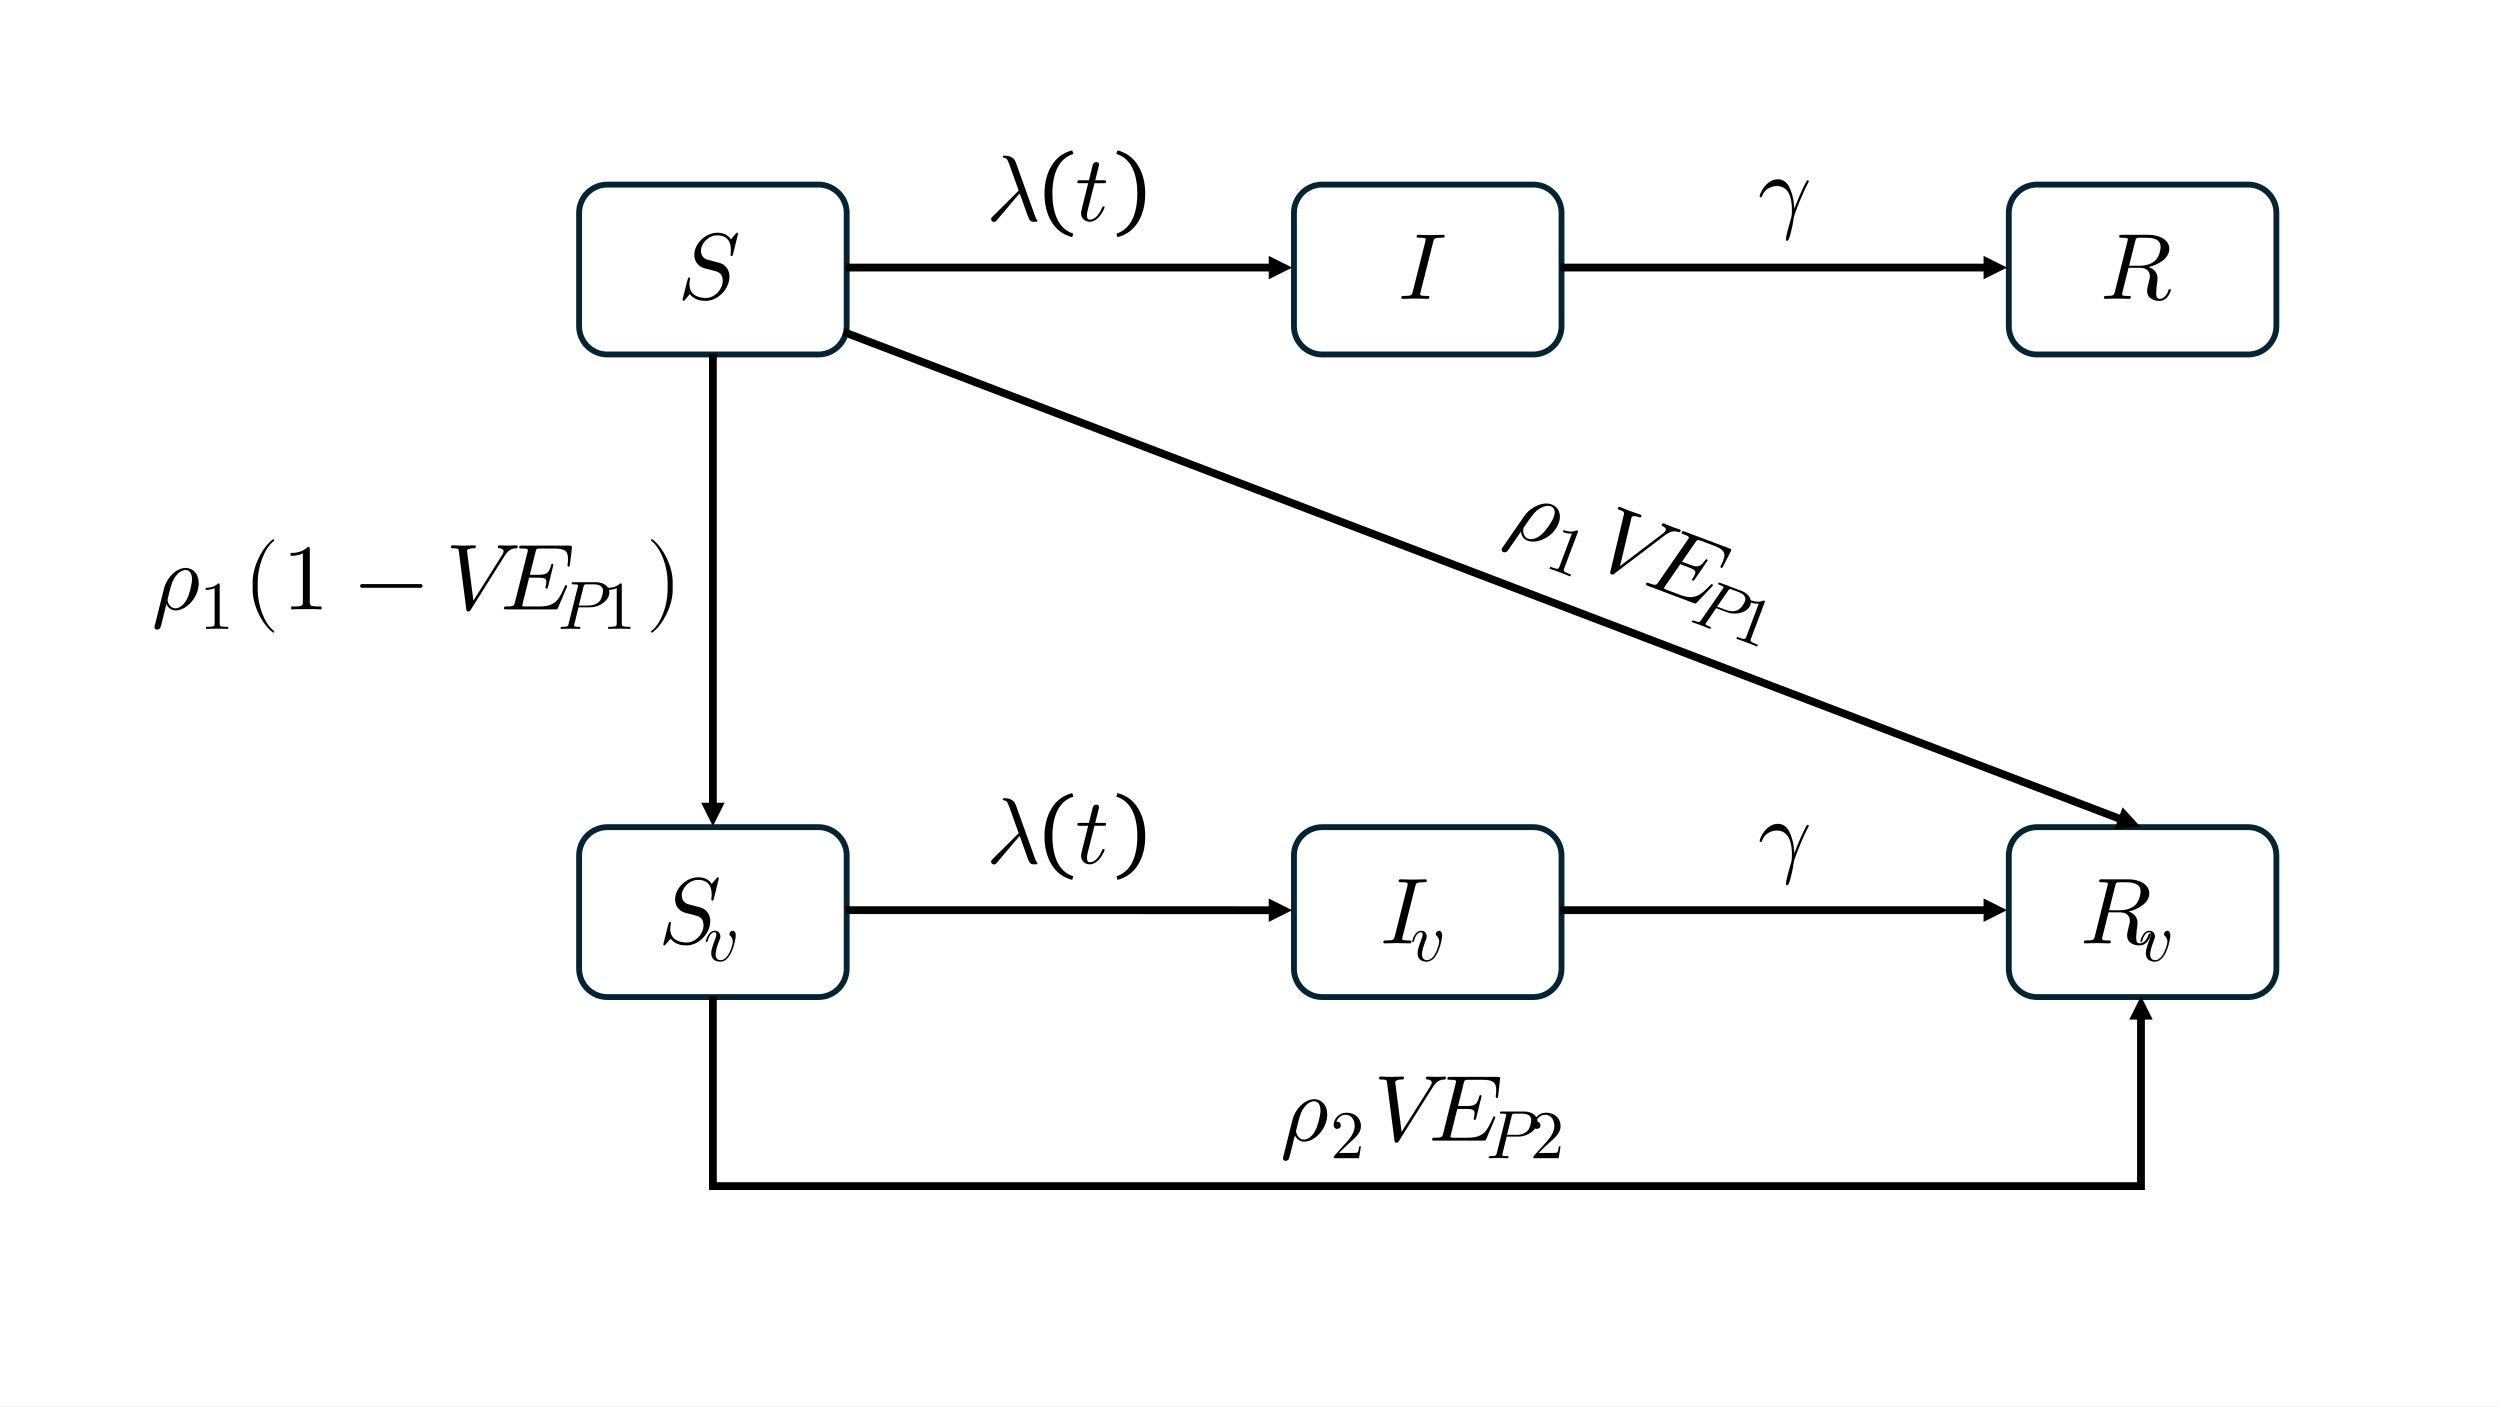
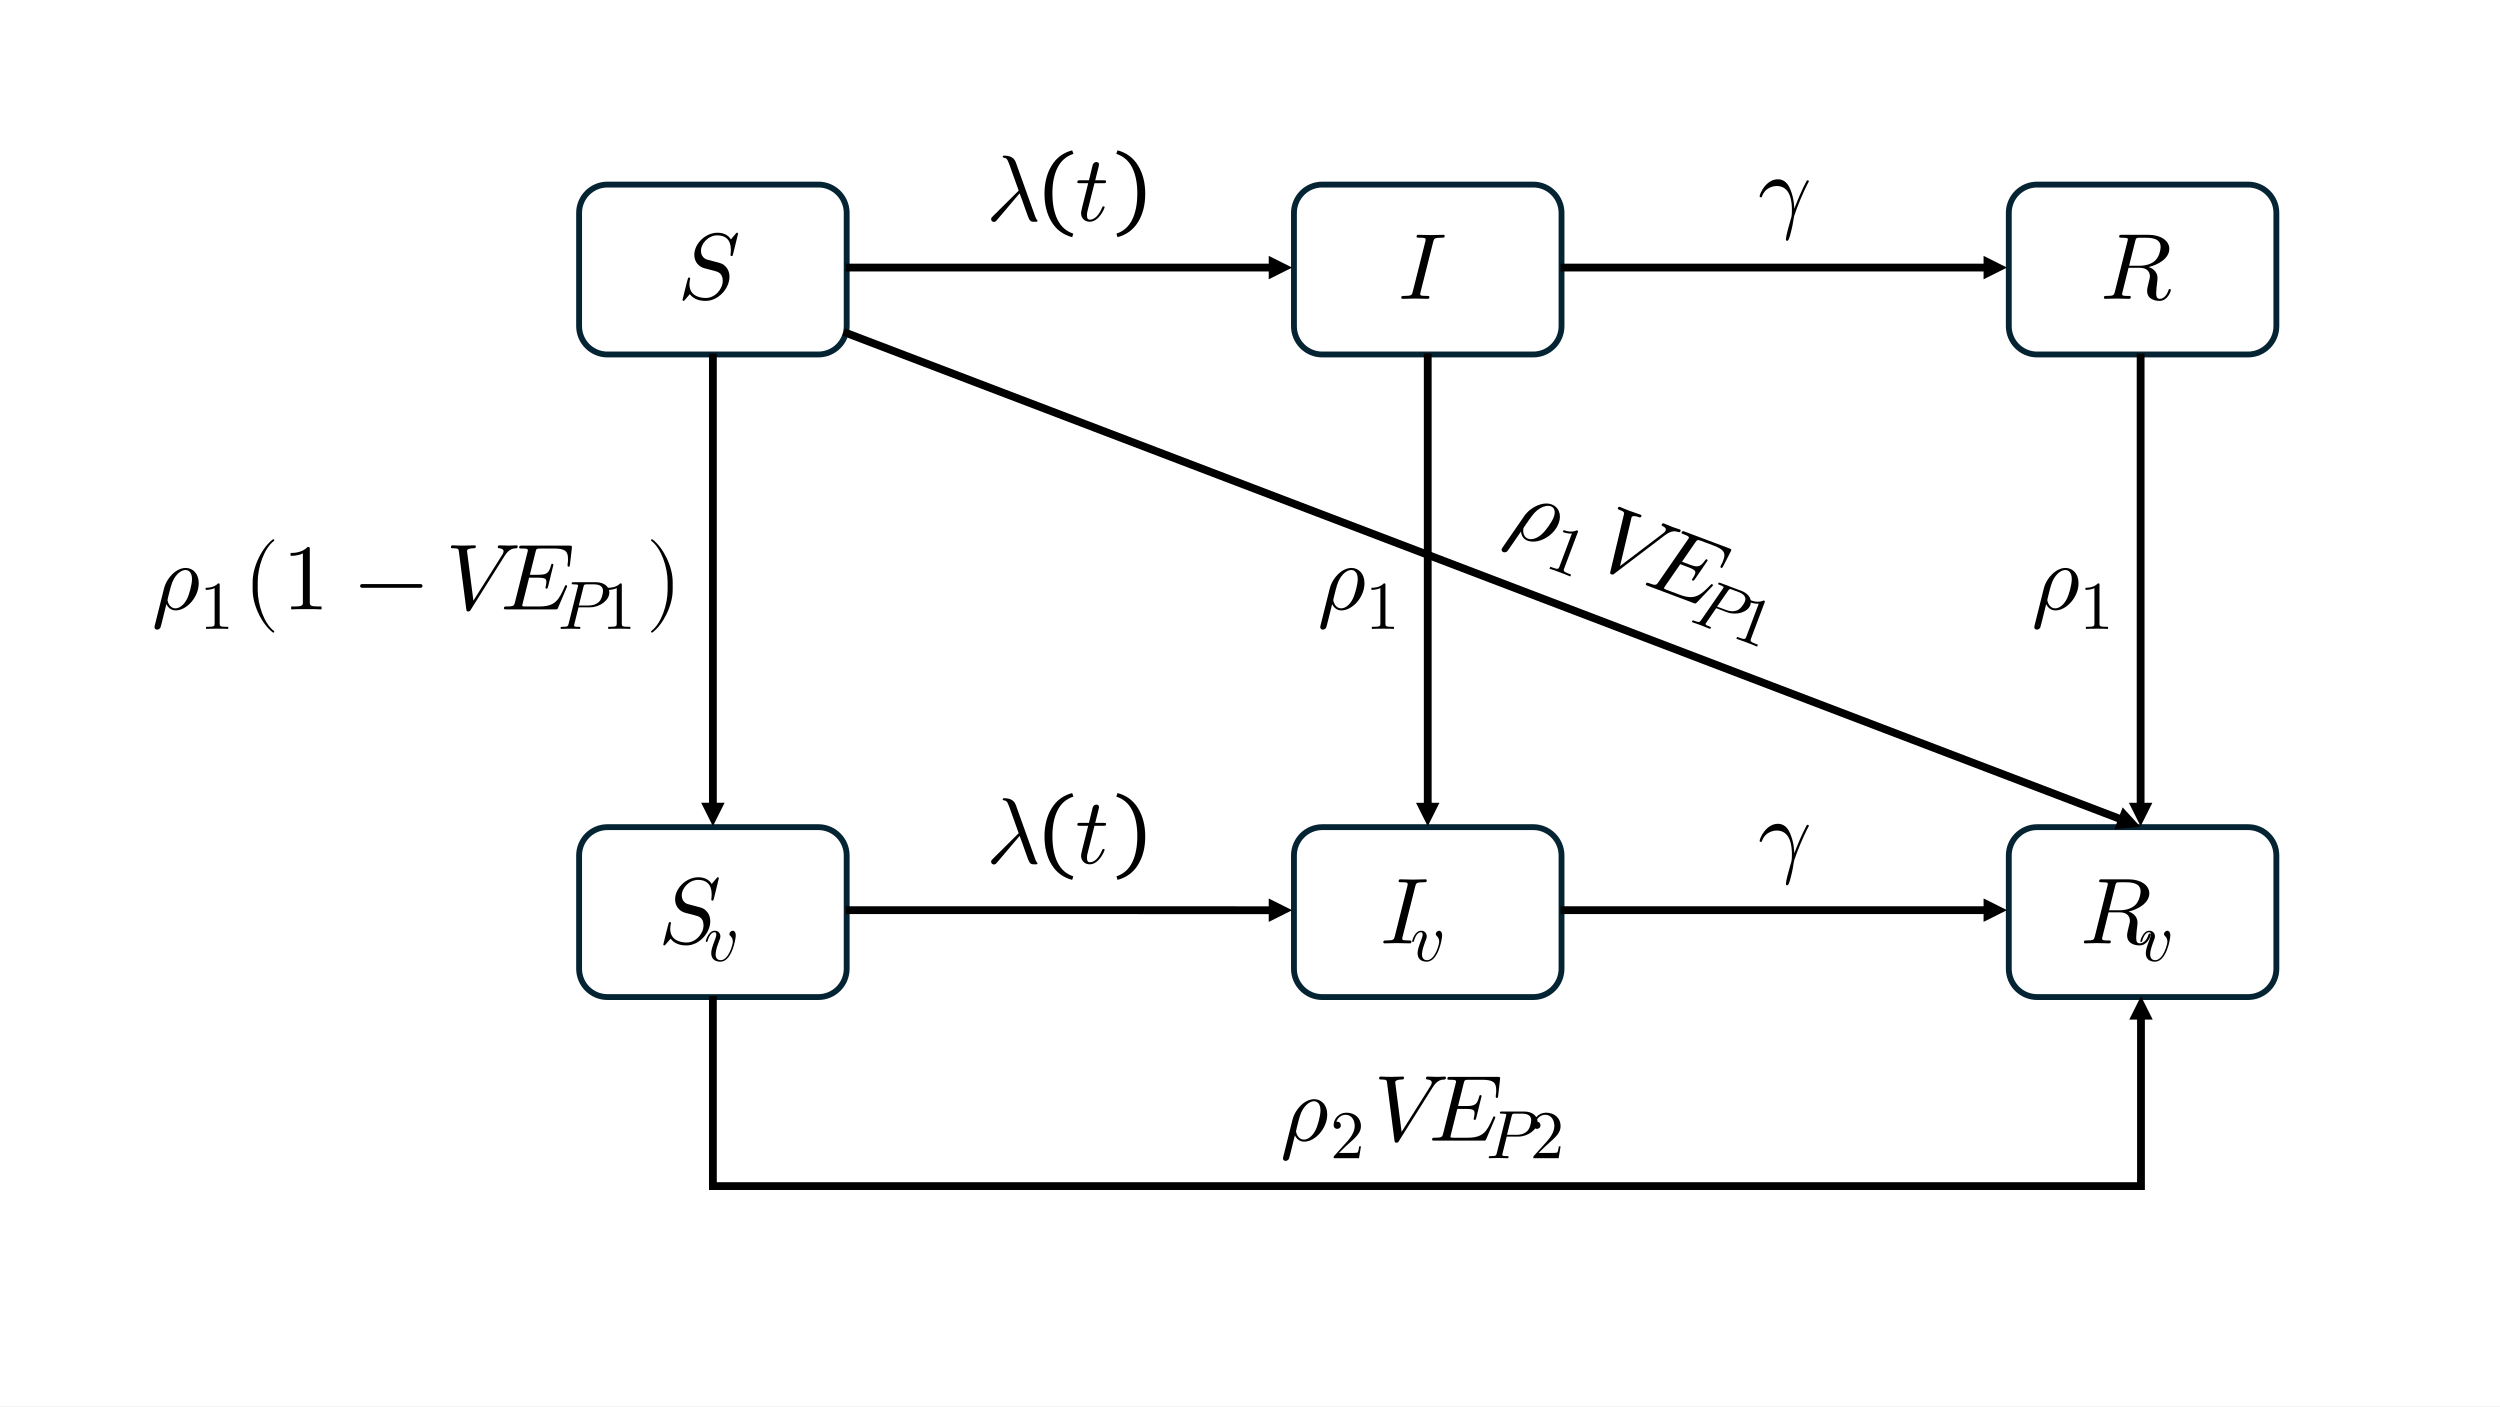
<svg xmlns="http://www.w3.org/2000/svg" width="1280" height="720" overflow="hidden">
  <g>
    <rect x="0" y="0" width="1280" height="720" fill="#FFFFFF" />
    <path d="M296.5 109C296.5 100.992 302.992 94.5 311 94.5L419 94.5C427.008 94.5 433.5 100.992 433.5 109L433.5 167C433.5 175.008 427.008 181.5 419 181.5L311 181.5C302.992 181.5 296.5 175.008 296.5 167Z" stroke="#042433" stroke-width="3" stroke-miterlimit="8" fill="none" fill-rule="evenodd" />
    <text font-family="Cambria Math,Cambria Math_MSFontService,sans-serif" font-weight="400" font-size="48" transform="translate(346.943 153)">𝑆</text>
    <path d="M662.5 109C662.5 100.992 668.992 94.5 677 94.5L785 94.5C793.008 94.5 799.5 100.992 799.5 109L799.5 167C799.5 175.008 793.008 181.5 785 181.5L677 181.5C668.992 181.5 662.5 175.008 662.5 167Z" stroke="#042433" stroke-width="3" stroke-miterlimit="8" fill="none" fill-rule="evenodd" />
    <text font-family="Cambria Math,Cambria Math_MSFontService,sans-serif" font-weight="400" font-size="48" transform="translate(715.823 153)">𝐼</text>
    <path d="M1028.5 109C1028.5 100.992 1034.99 94.5 1043 94.5L1151 94.5C1159.01 94.5 1165.5 100.992 1165.5 109L1165.5 167C1165.5 175.008 1159.01 181.5 1151 181.5L1043 181.5C1034.99 181.5 1028.5 175.008 1028.5 167Z" stroke="#042433" stroke-width="3" stroke-miterlimit="8" fill="none" fill-rule="evenodd" />
    <text font-family="Cambria Math,Cambria Math_MSFontService,sans-serif" font-weight="400" font-size="48" transform="translate(1075.22 153)">𝑅</text>
    <path d="M296.5 438C296.5 429.992 302.992 423.5 311 423.5L419 423.5C427.008 423.5 433.5 429.992 433.5 438L433.5 496C433.5 504.008 427.008 510.5 419 510.5L311 510.5C302.992 510.5 296.5 504.008 296.5 496Z" stroke="#042433" stroke-width="3" stroke-miterlimit="8" fill="none" fill-rule="evenodd" />
    <text font-family="Cambria Math,Cambria Math_MSFontService,sans-serif" font-weight="400" font-size="48" transform="translate(337.11 483)">𝑆</text>
    <text font-family="Cambria Math,Cambria Math_MSFontService,sans-serif" font-weight="400" font-size="35" transform="translate(360.336 492)">𝑣</text>
    <path d="M662.5 438C662.5 429.992 668.992 423.5 677 423.5L785 423.5C793.008 423.5 799.5 429.992 799.5 438L799.5 496C799.5 504.008 793.008 510.5 785 510.5L677 510.5C668.992 510.5 662.5 504.008 662.5 496Z" stroke="#042433" stroke-width="3" stroke-miterlimit="8" fill="none" fill-rule="evenodd" />
    <text font-family="Cambria Math,Cambria Math_MSFontService,sans-serif" font-weight="400" font-size="48" transform="translate(706.636 483)">𝐼</text>
    <text font-family="Cambria Math,Cambria Math_MSFontService,sans-serif" font-weight="400" font-size="35" transform="translate(721.989 492)">𝑣</text>
    <path d="M1028.5 438C1028.5 429.992 1034.99 423.5 1043 423.5L1151 423.5C1159.01 423.5 1165.5 429.992 1165.5 438L1165.5 496C1165.5 504.008 1159.01 510.5 1151 510.5L1043 510.5C1034.99 510.5 1028.5 504.008 1028.5 496Z" stroke="#042433" stroke-width="3" stroke-miterlimit="8" fill="none" fill-rule="evenodd" />
    <text font-family="Cambria Math,Cambria Math_MSFontService,sans-serif" font-weight="400" font-size="48" transform="translate(1064.98 483)">𝑅</text>
    <text font-family="Cambria Math,Cambria Math_MSFontService,sans-serif" font-weight="400" font-size="35" transform="translate(1094.83 492)">𝑣</text>
    <path d="M433 135 651.589 135 651.589 139 433 139ZM649.59 131 661.59 137 649.59 143Z" />
    <path d="M799 135 1017.59 135 1017.59 139 799 139ZM1015.59 131 1027.59 137 1015.59 143Z" />
    <path d="M433 464 651.59 464.028 651.589 468.028 433 468ZM649.59 460.028 661.59 466.029 649.589 472.028Z" />
    <path d="M799 464 1017.59 464 1017.59 468 799 468ZM1015.59 460 1027.59 466 1015.59 472Z" />
    <path d="M2-8.67615e-07 2 232.013-2 232.013-2 8.67615e-07ZM6 230.013 0 242.013-6 230.013Z" transform="matrix(-1 0 0 1 365 181)" />
    <text font-family="Cambria Math,Cambria Math_MSFontService,sans-serif" font-weight="400" font-size="48" transform="translate(900.08 443)">𝛾</text>
    <text font-family="Cambria Math,Cambria Math_MSFontService,sans-serif" font-weight="400" font-size="48" transform="translate(900.08 113)">𝛾</text>
    <text font-family="Cambria Math,Cambria Math_MSFontService,sans-serif" font-weight="400" font-size="48" transform="translate(504.908 113)">𝜆</text>
    <path d="M572.178 76.969C576.741 78.172 580.245 80.77 582.69 84.762 585.135 88.754 586.358 93.57 586.358 99.211 586.358 104.867 585.139 109.684 582.702 113.66 580.264 117.637 576.756 120.227 572.178 121.43L571.616 119.625C575.225 118.422 577.909 116.047 579.667 112.5 581.424 108.953 582.303 104.445 582.303 98.977 582.303 93.695 581.428 89.309 579.678 85.817 577.928 82.324 575.217 79.977 571.545 78.774ZM548.96 76.969 549.593 78.774C545.936 79.977 543.229 82.324 541.472 85.817 539.714 89.309 538.835 93.695 538.835 98.977 538.835 104.445 539.714 108.953 541.472 112.5 543.229 116.047 545.913 118.422 549.522 119.625L548.96 121.43C544.382 120.227 540.874 117.637 538.436 113.66 535.999 109.684 534.78 104.867 534.78 99.211 534.78 93.57 536.003 88.754 538.448 84.762 540.893 80.77 544.397 78.172 548.96 76.969Z" fill-rule="evenodd" />
    <text font-family="Cambria Math,Cambria Math_MSFontService,sans-serif" font-weight="400" font-size="48" transform="translate(550.481 113)">𝑡</text>
    <text font-family="Cambria Math,Cambria Math_MSFontService,sans-serif" font-weight="400" font-size="48" transform="matrix(0.935935 0.352174 -0.352174 0.935935 770.746 272)">𝜌</text>
    <text font-family="Cambria Math,Cambria Math_MSFontService,sans-serif" font-weight="400" font-size="35" transform="matrix(0.935935 0.352174 -0.352174 0.935935 790.25 290)">1</text>
    <text font-family="Cambria Math,Cambria Math_MSFontService,sans-serif" font-weight="400" font-size="48" transform="matrix(0.935935 0.352174 -0.352174 0.935935 814.597 289)">𝑉𝐸</text>
    <text font-family="Cambria Math,Cambria Math_MSFontService,sans-serif" font-weight="400" font-size="35" transform="matrix(0.935935 0.352174 -0.352174 0.935935 864.887 318)">𝑃1</text>
    <text font-family="Cambria Math,Cambria Math_MSFontService,sans-serif" font-weight="400" font-size="48" transform="translate(504.908 442)">𝜆</text>
    <path d="M572.178 406.04C576.741 407.243 580.245 409.841 582.69 413.833 585.135 417.825 586.358 422.641 586.358 428.282 586.358 433.938 585.139 438.755 582.702 442.731 580.264 446.708 576.756 449.298 572.178 450.501L571.616 448.696C575.225 447.493 577.909 445.118 579.666 441.571 581.424 438.024 582.303 433.516 582.303 428.048 582.303 422.766 581.428 418.38 579.678 414.887 577.928 411.395 575.217 409.048 571.545 407.844ZM548.96 406.04 549.593 407.844C545.936 409.048 543.229 411.395 541.472 414.887 539.714 418.38 538.835 422.766 538.835 428.048 538.835 433.516 539.714 438.024 541.472 441.571 543.229 445.118 545.913 447.493 549.522 448.696L548.96 450.501C544.382 449.298 540.874 446.708 538.436 442.731 535.999 438.755 534.78 433.938 534.78 428.282 534.78 422.641 536.003 417.825 538.448 413.833 540.893 409.841 544.397 407.243 548.96 406.04Z" fill-rule="evenodd" />
    <text font-family="Cambria Math,Cambria Math_MSFontService,sans-serif" font-weight="400" font-size="48" transform="translate(550.481 442)">𝑡</text>
    <text font-family="Cambria Math,Cambria Math_MSFontService,sans-serif" font-weight="400" font-size="48" transform="translate(77.657 312)">𝜌</text>
    <text font-family="Cambria Math,Cambria Math_MSFontService,sans-serif" font-weight="400" font-size="35" transform="translate(102.184 322)">1</text>
    <text font-family="Cambria Math,Cambria Math_MSFontService,sans-serif" font-weight="400" font-size="48" transform="translate(124.51 312)">(</text>
    <text font-family="Cambria Math,Cambria Math_MSFontService,sans-serif" font-weight="400" font-size="48" transform="translate(144.51 312)">1</text>
    <text font-family="Cambria Math,Cambria Math_MSFontService,sans-serif" font-weight="400" font-size="48" transform="translate(181.677 312)">−</text>
    <text font-family="Cambria Math,Cambria Math_MSFontService,sans-serif" font-weight="400" font-size="48" transform="translate(228.177 312)">𝑉𝐸</text>
    <text font-family="Cambria Math,Cambria Math_MSFontService,sans-serif" font-weight="400" font-size="35" transform="translate(285.597 322)">𝑃1</text>
    <text font-family="Cambria Math,Cambria Math_MSFontService,sans-serif" font-weight="400" font-size="48" transform="translate(330.59 312)">)</text>
    <path d="M432.713 168.131 1087.24 417.827 1085.82 421.564 431.287 171.869ZM1086.8 413.378 1095.87 423.261 1082.52 424.589Z" />
    <path d="M0-2 99.293-2 99.293 733.179 10.029 733.179 10.029 729.179 97.293 729.179 95.293 731.179 95.293 0 97.293 2 0 2ZM12.029 737.179 0.029 731.179 12.029 725.179Z" transform="matrix(1.83697e-16 1 1 -1.83697e-16 365 510)" />
    <text font-family="Cambria Math,Cambria Math_MSFontService,sans-serif" font-weight="400" font-size="48" transform="translate(655.445 584)">𝜌</text>
    <text font-family="Cambria Math,Cambria Math_MSFontService,sans-serif" font-weight="400" font-size="35" transform="translate(681.085 593)">2</text>
    <text font-family="Cambria Math,Cambria Math_MSFontService,sans-serif" font-weight="400" font-size="48" transform="translate(703.411 584)">𝑉𝐸</text>
    <text font-family="Cambria Math,Cambria Math_MSFontService,sans-serif" font-weight="400" font-size="35" transform="translate(760.831 593)">𝑃2</text>
+     <path d="M2-8.6751e-07 2 232.042-2 232.042-2 8.6751e-07ZM6 230.042 0 242.042-6 230.042Z" transform="matrix(-1 0 0 1 731 181)" />
+     <path d="M1098 181 1098 413.042 1094 413.042 1094 181ZM1102 411.042 1096 423.042 1090 411.042Z" />
+     <text font-family="Cambria Math,Cambria Math_MSFontService,sans-serif" font-weight="400" font-size="48" transform="translate(674.52 312)">𝜌</text>
+     <text font-family="Cambria Math,Cambria Math_MSFontService,sans-serif" font-weight="400" font-size="35" transform="translate(699.046 322)">1</text>
+     <text font-family="Cambria Math,Cambria Math_MSFontService,sans-serif" font-weight="400" font-size="48" transform="translate(1040.11 312)">𝜌</text>
+     <text font-family="Cambria Math,Cambria Math_MSFontService,sans-serif" font-weight="400" font-size="35" transform="translate(1064.64 322)">1</text>
  </g>
</svg>
